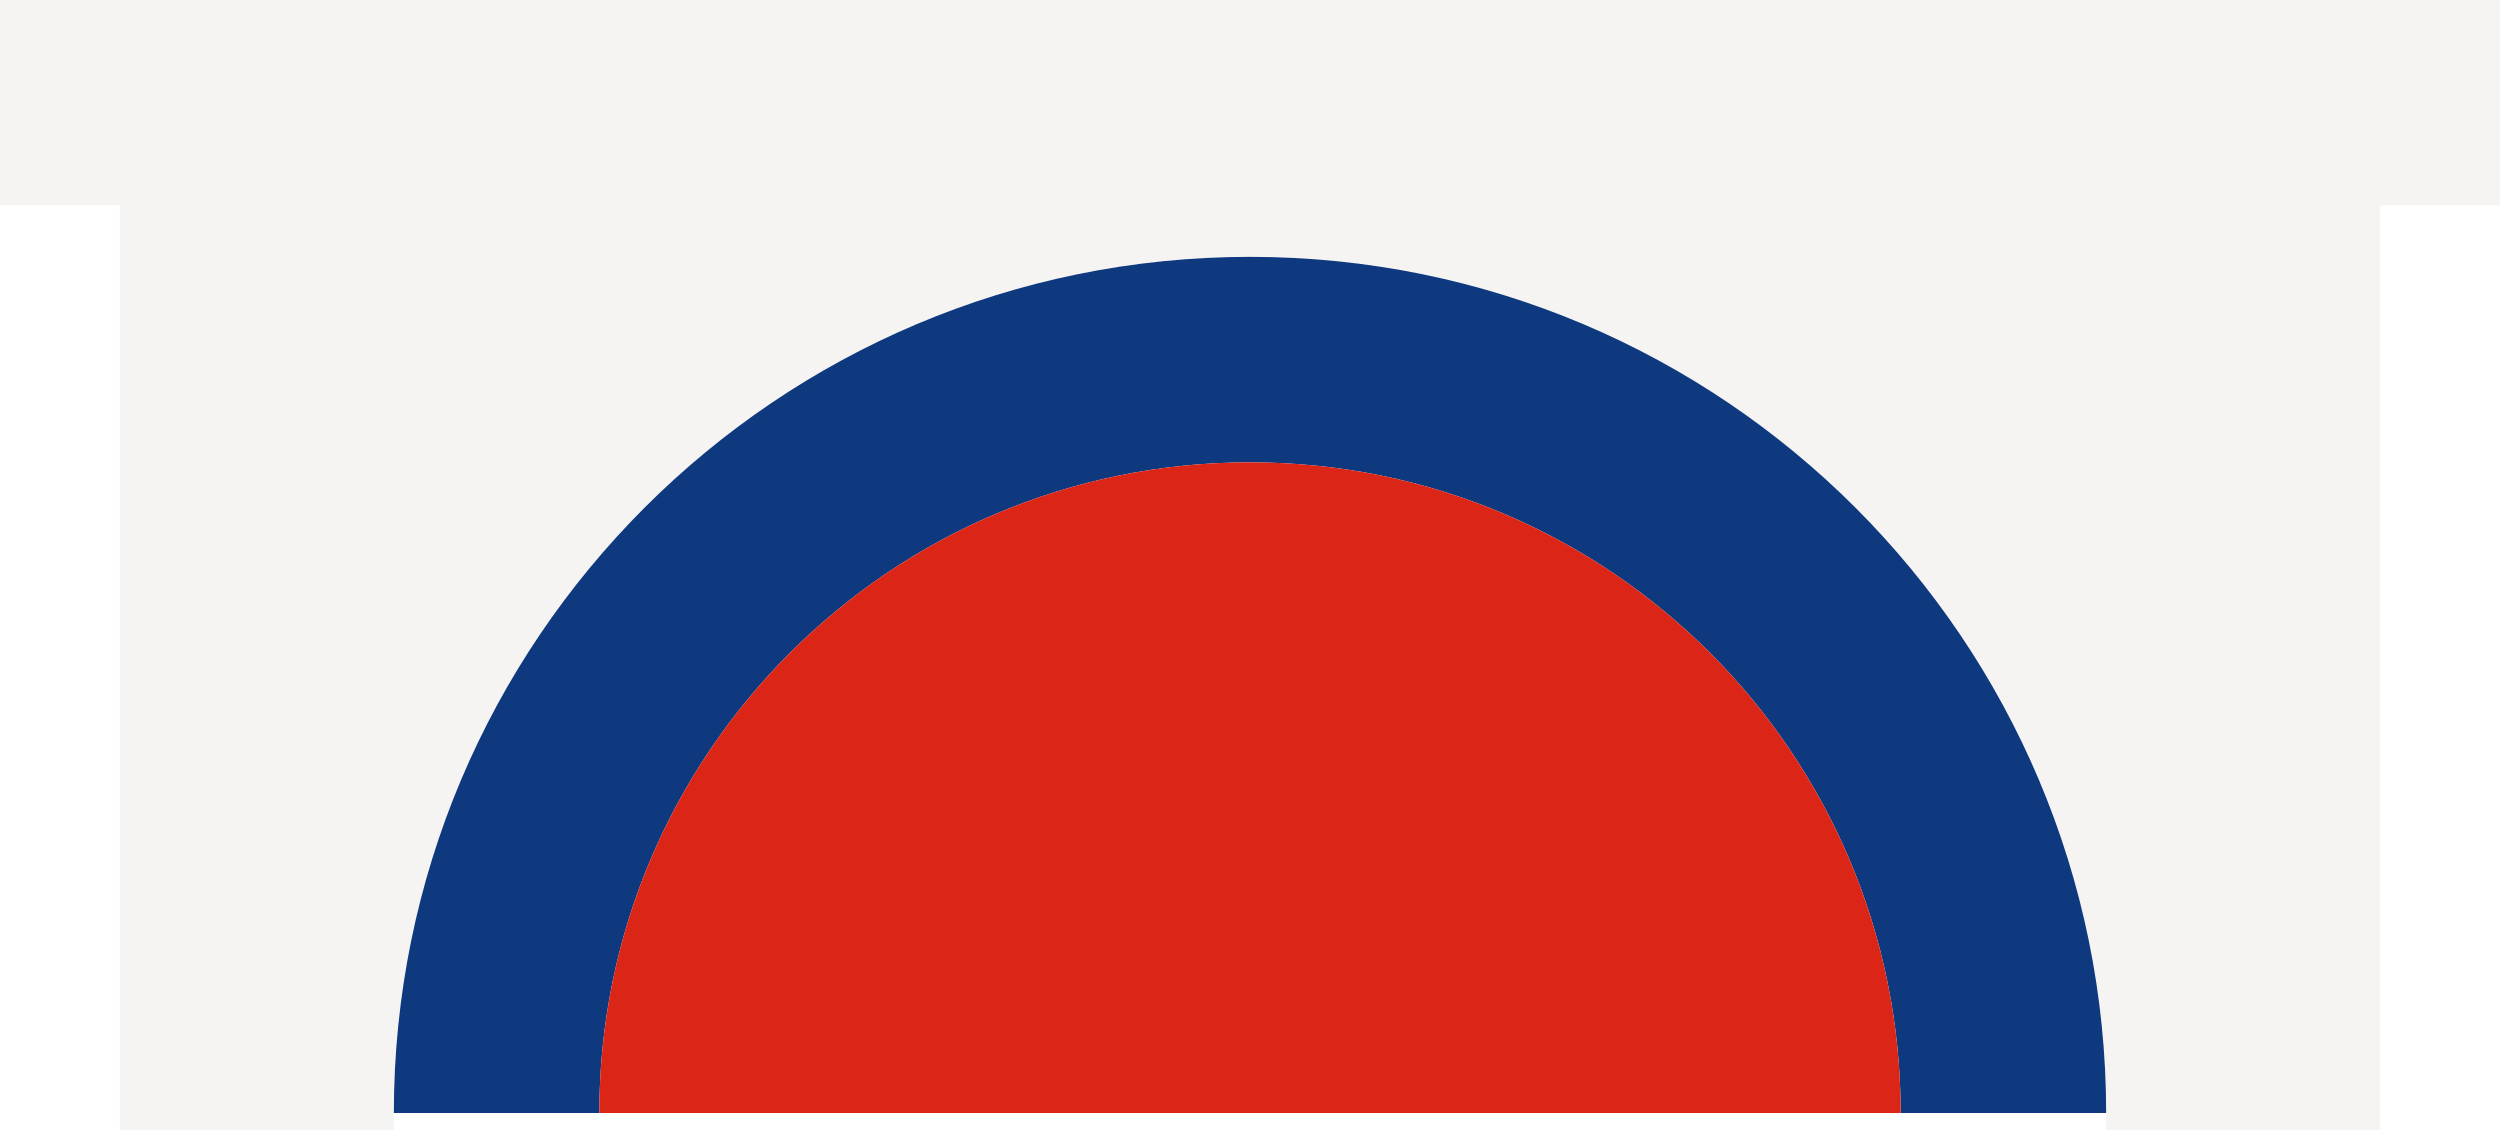
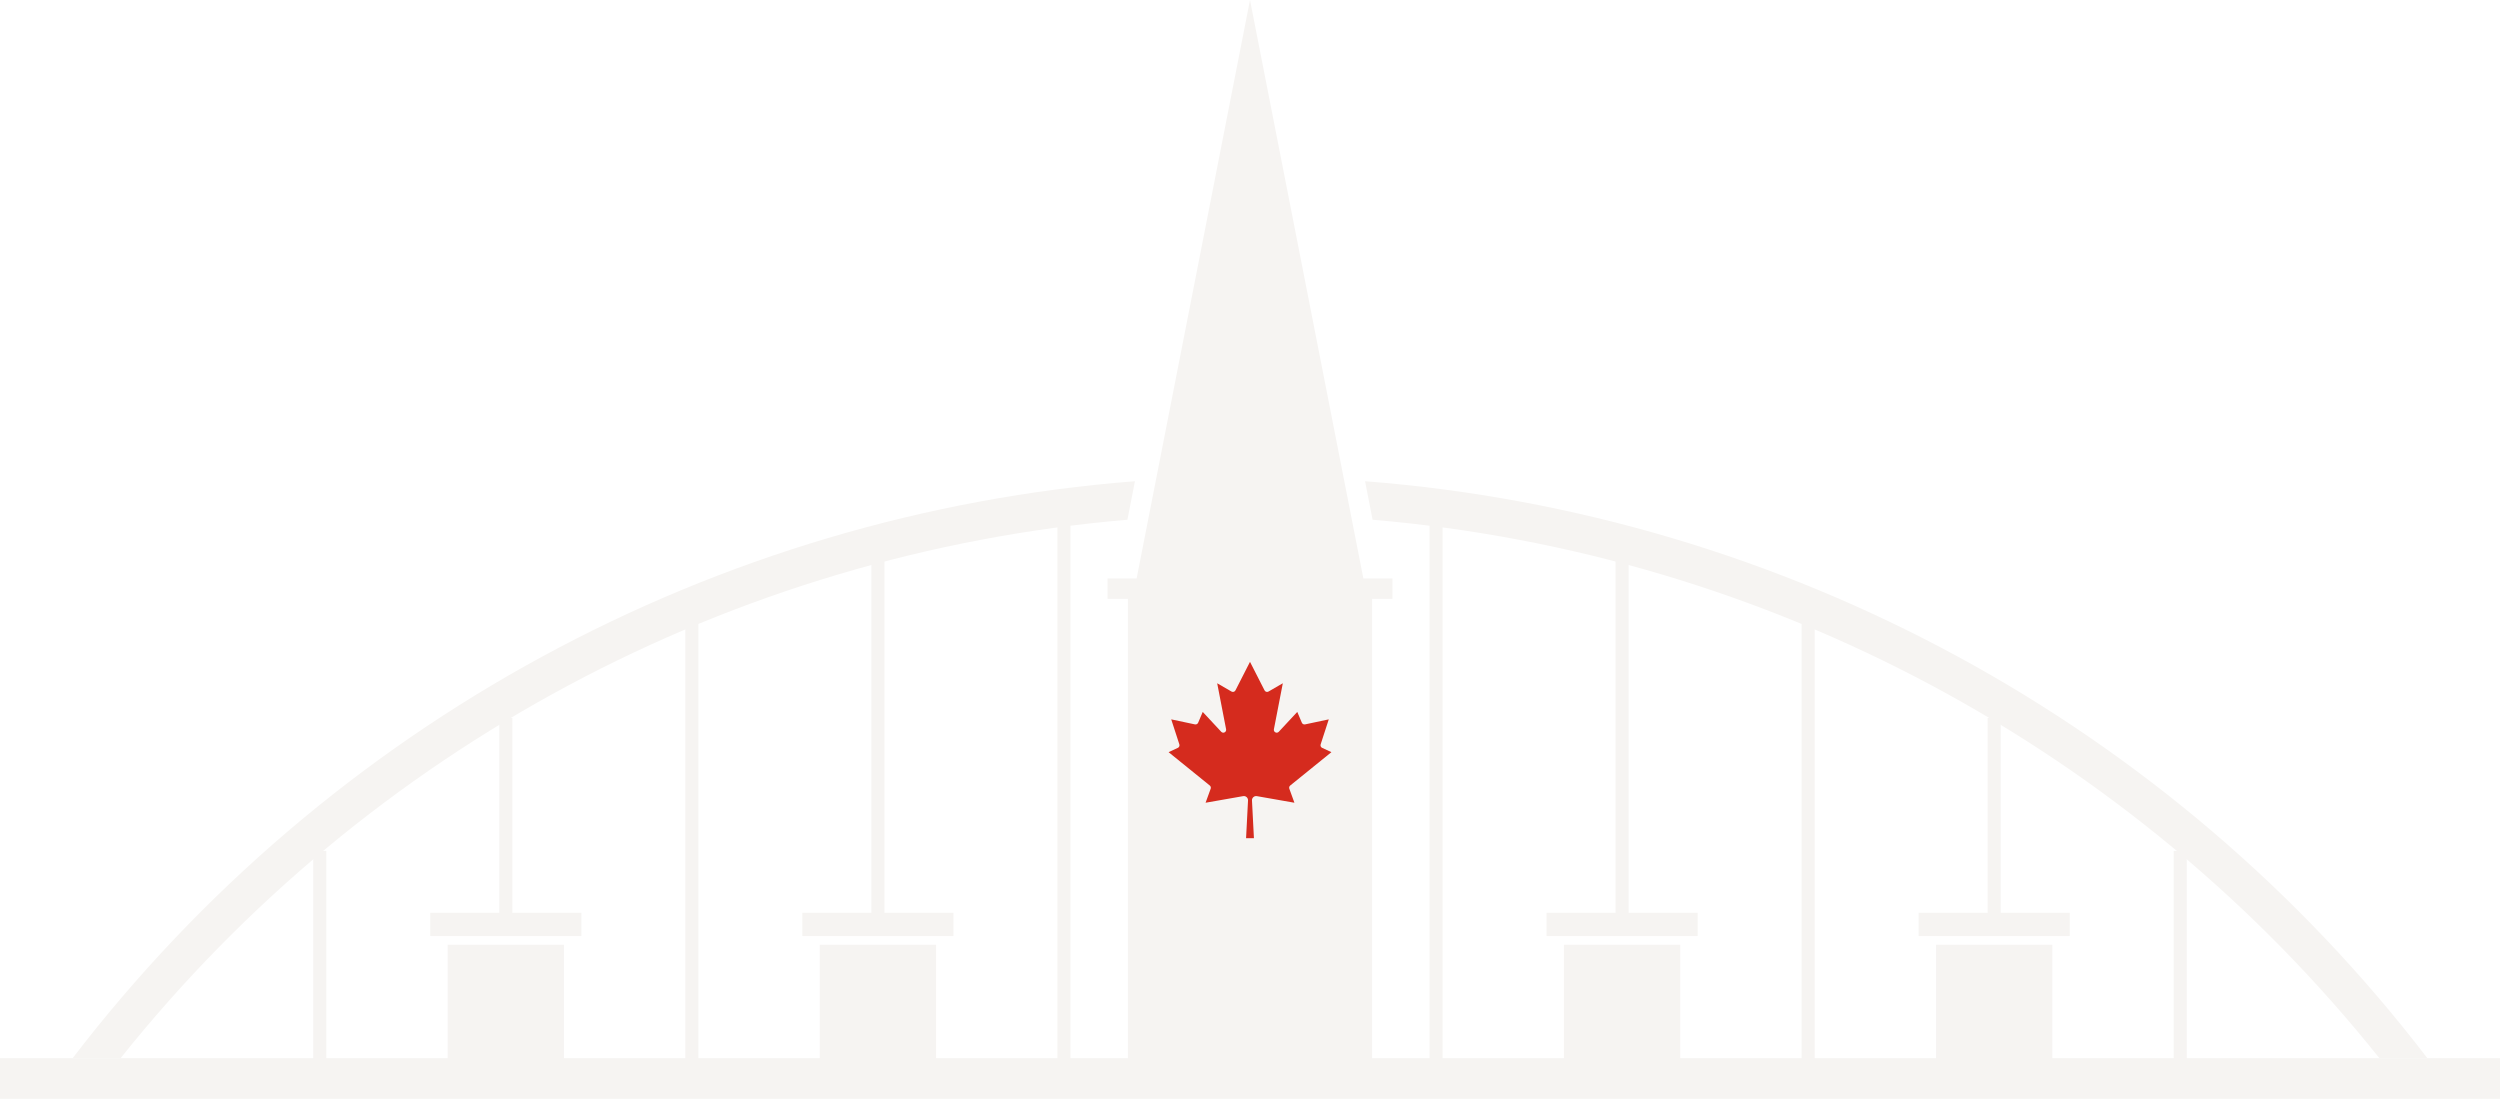
- <svg xmlns="http://www.w3.org/2000/svg" viewBox="0 0 292 132" width="292" height="132" role="img" aria-label="FrancoBridge">
-   <path fill="#F6F4F2" d="M0 0H292V24H278V132H246V130A100 100 0 0 0 46 130V132H14V24H0Z" />
-   <path fill="#0E397F" d="M46 130A100 100 0 0 1 246 130H222A76 76 0 0 0 70 130Z" />
-   <path fill="#DB2517" d="M70 130A76 76 0 0 1 222 130Z" />
+ <svg xmlns="http://www.w3.org/2000/svg" viewBox="70 56 860 378" width="860" height="378" role="img" aria-label="FrancoBridge">
+   <path fill="#F6F4F2" d="M905 420A510.06 510.06 0 0 0 539.58 221.54L542.17 234.79A497.06 497.06 0 0 1 888.5 420ZM95 420A510.06 510.06 0 0 1 460.42 221.54L457.83 234.79A497.06 497.06 0 0 0 111.5 420Z" />
+   <path fill="#F6F4F2" d="M433.75 236.14H438.25V420.5H433.75ZM561.75 236.14H566.25V420.5H561.75ZM369.75 248.76H374.25V370.5H369.75ZM625.75 248.76H630.25V370.5H625.75ZM305.75 270.58H310.25V420.5H305.75ZM689.75 270.58H694.25V420.5H689.75ZM241.75 302.99H246.25V370.5H241.75ZM753.75 302.99H758.25V370.5H753.75ZM177.75 348.71H182.25V420.5H177.75ZM817.75 348.71H822.25V420.5H817.75ZM70 420H930V434H70ZM352 381H392V420.5H352ZM346 370H398V378H346ZM608 381H648V420.5H608ZM602 370H654V378H602ZM224 381H264V420.5H224ZM218 370H270V378H218ZM736 381H776V420.5H736ZM730 370H782V378H730Z" />
+   <path fill="#F6F4F2" d="M458 420.5V262H451V255H461L500 56L539 255H549V262H542V420.5Z" />
+   <path fill="#D52B1E" d="M498.65 344.33L499.32 331.34A1.43 1.43 0 0 0 497.65 329.87L484.72 332.14L486.47 327.32A0.98 0.98 0 0 0 486.17 326.22L472 314.75L475.19 313.26A0.98 0.98 0 0 0 475.7 312.07L472.9 303.46L481.06 305.19A0.98 0.98 0 0 0 482.16 304.62L483.74 300.9L490.11 307.74A0.98 0.98 0 0 0 491.78 306.88L488.71 291.04L493.63 293.89A0.98 0.98 0 0 0 495 293.48L500 283.67L505 293.48A0.98 0.98 0 0 0 506.37 293.89L511.29 291.04L508.22 306.88A0.98 0.98 0 0 0 509.89 307.74L516.26 300.9L517.84 304.62A0.98 0.98 0 0 0 518.94 305.19L527.1 303.46L524.3 312.07A0.98 0.98 0 0 0 524.81 313.26L528 314.75L513.83 326.22A0.98 0.98 0 0 0 513.53 327.32L515.28 332.14L502.35 329.87A1.43 1.43 0 0 0 500.68 331.34L501.35 344.33Z" />
</svg>
